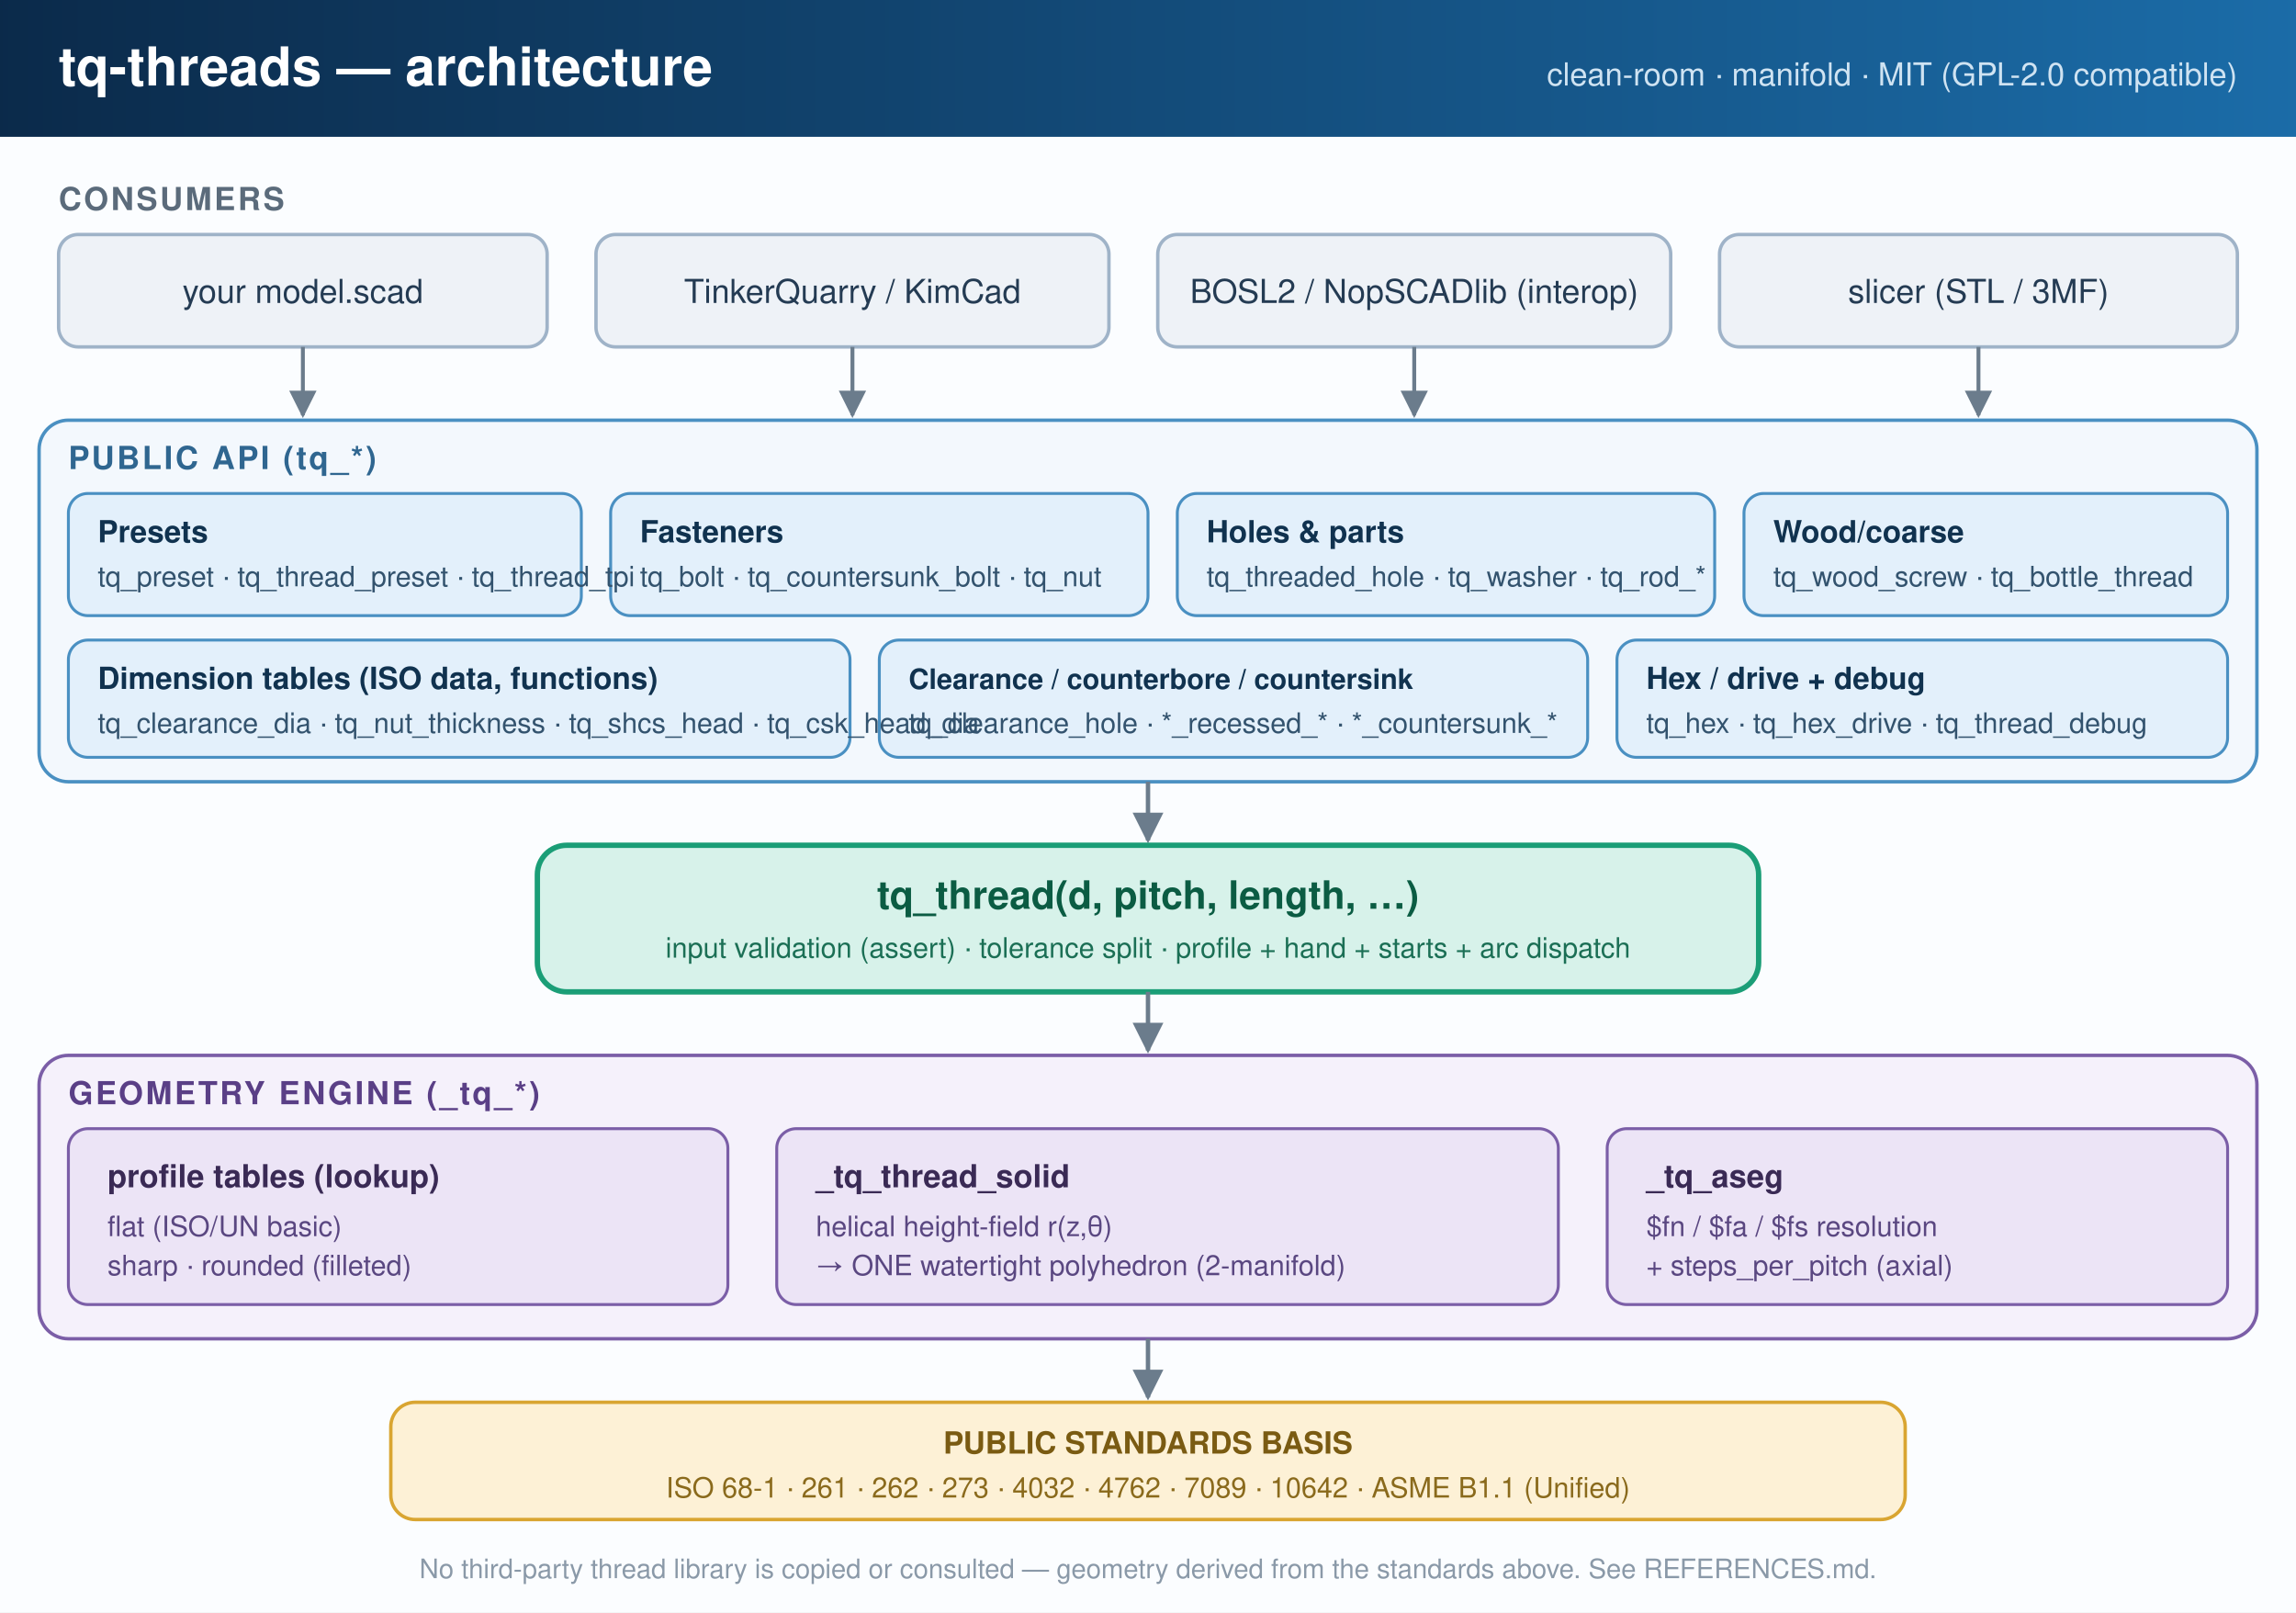
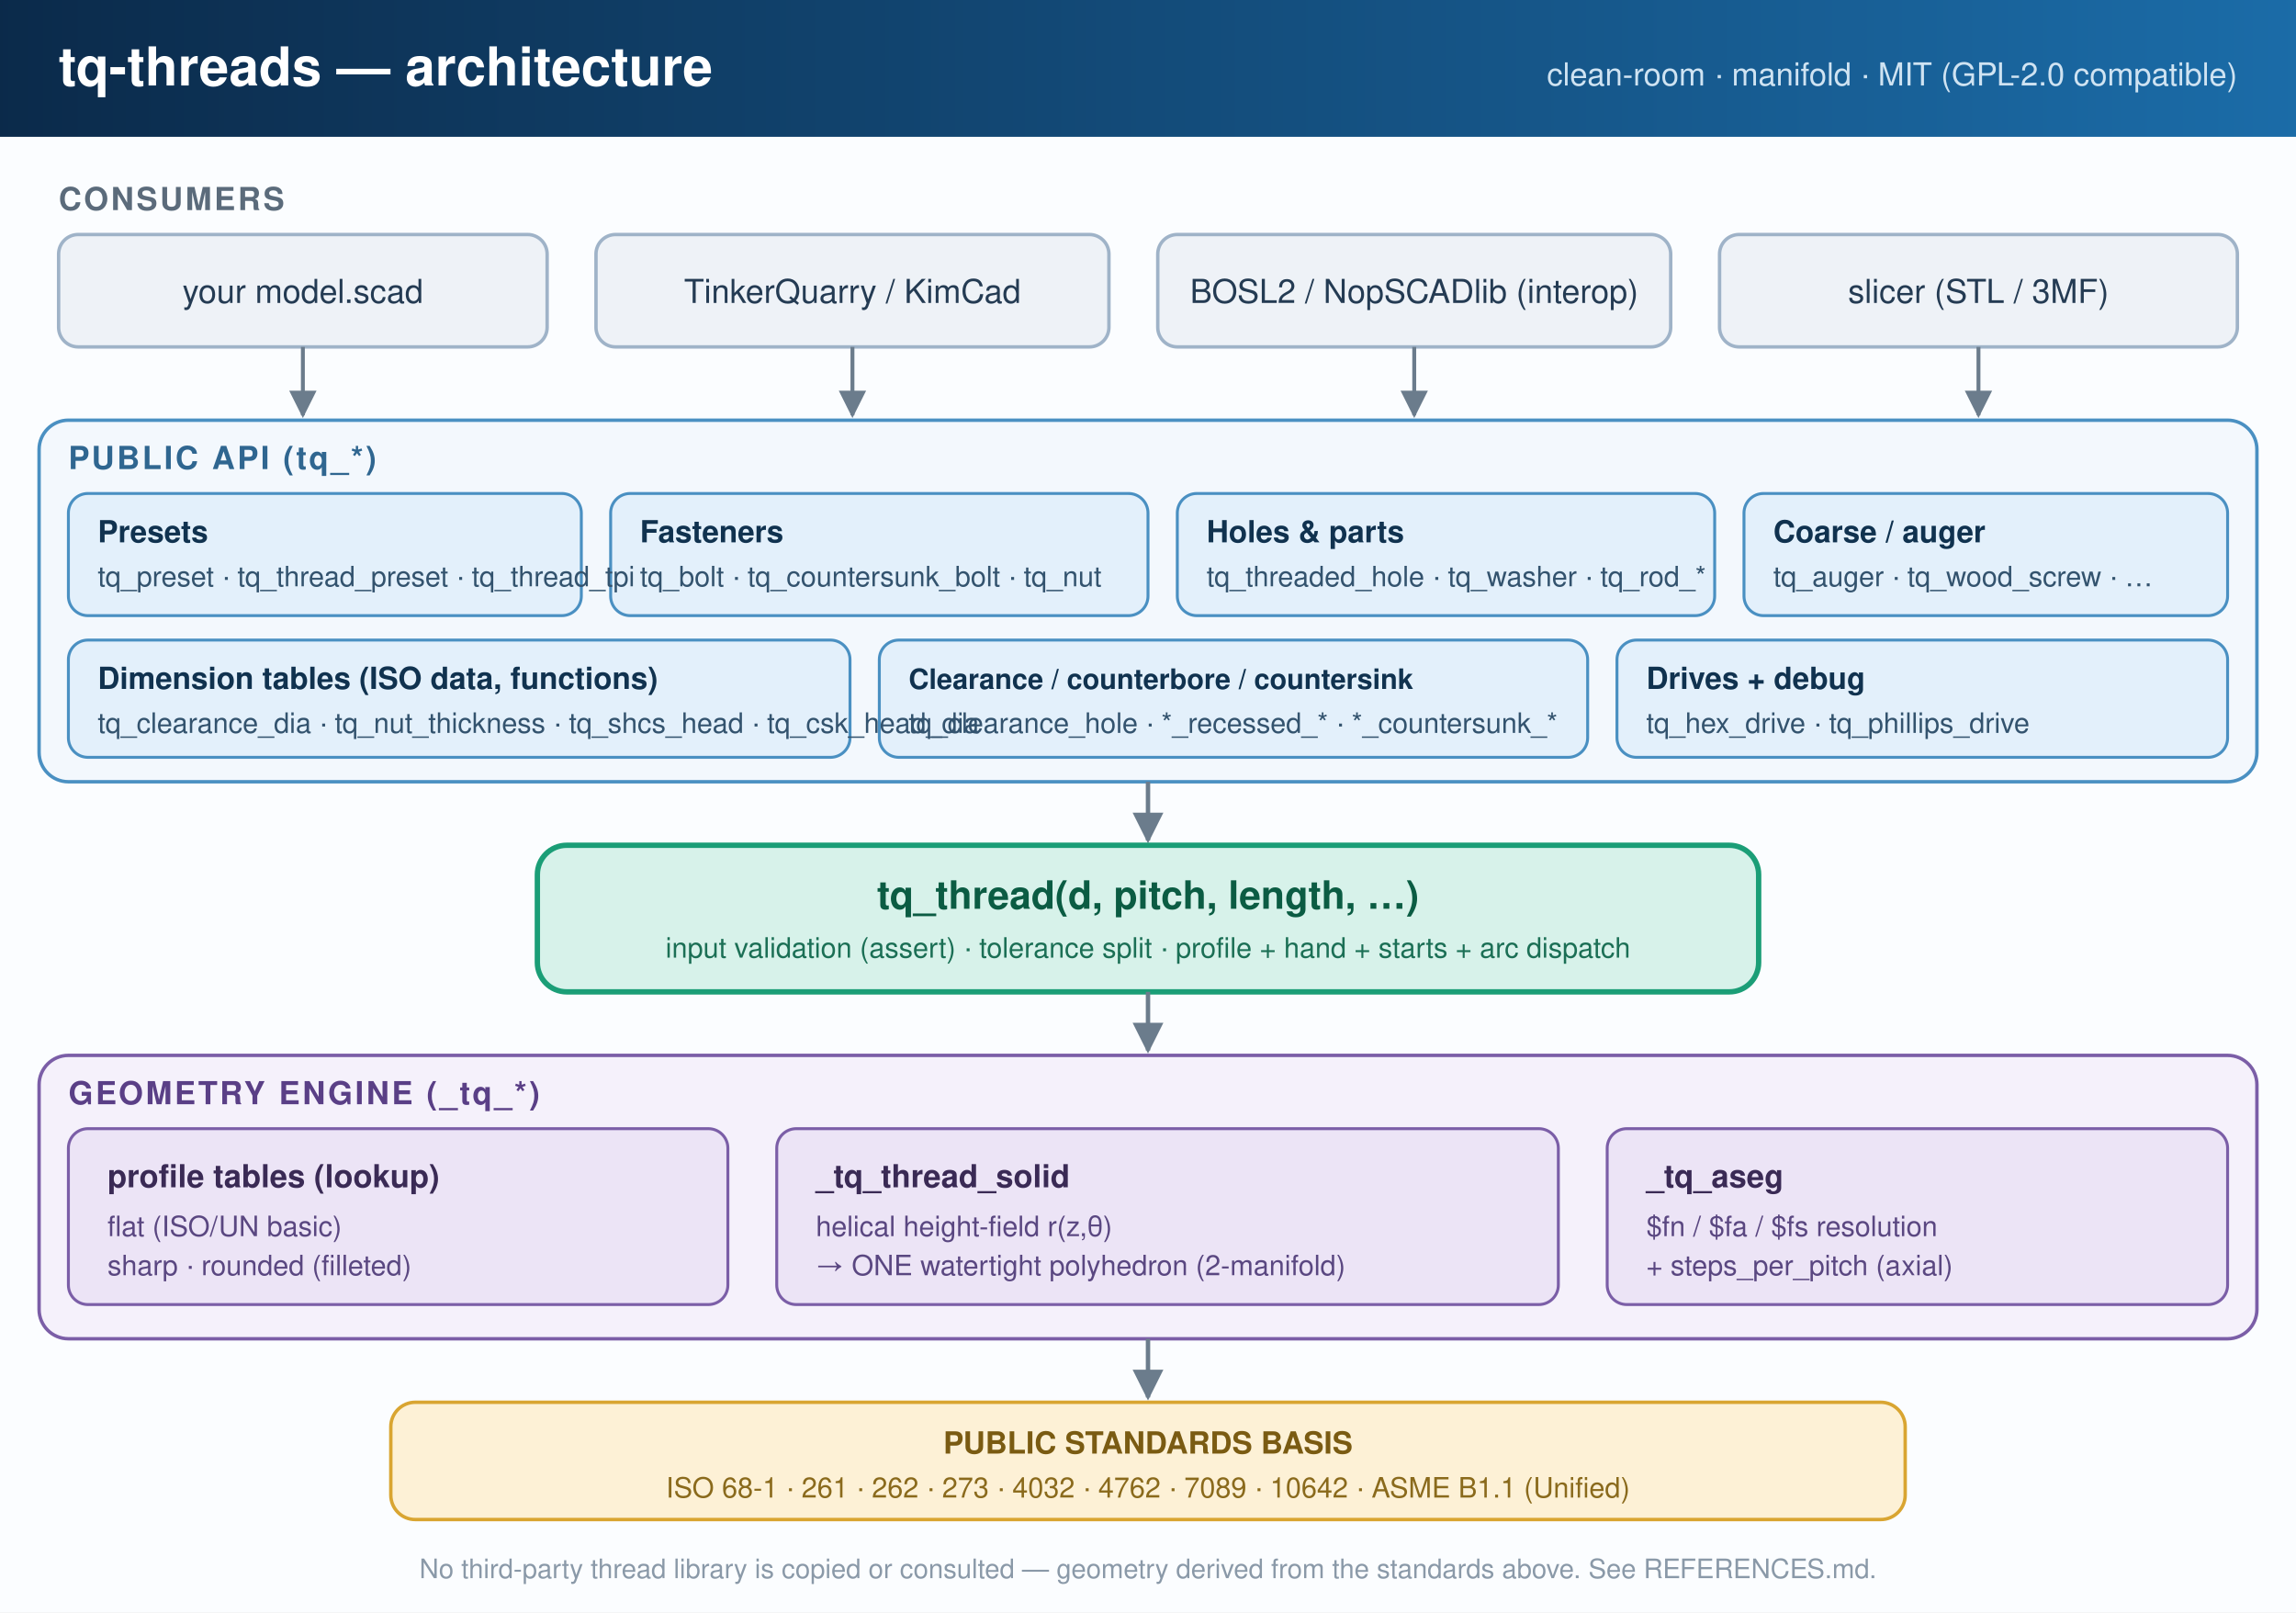
<svg xmlns="http://www.w3.org/2000/svg" viewBox="0 0 940 660" font-family="'Segoe UI',Helvetica,Arial,sans-serif">
  <defs>
    <marker id="arrow" viewBox="0 0 10 10" refX="9" refY="5" markerWidth="7" markerHeight="7" orient="auto-start-reverse">
      <path d="M0,0 L10,5 L0,10 z" fill="#6b7c8c" />
    </marker>
    <linearGradient id="hdr" x1="0" y1="0" x2="1" y2="0">
      <stop offset="0" stop-color="#0b2a4a" />
      <stop offset="1" stop-color="#1b6ca8" />
    </linearGradient>
  </defs>
  <rect x="0" y="0" width="940" height="660" fill="#fbfdff" />
  <rect x="0" y="0" width="940" height="56" fill="url(#hdr)" />
  <text x="24" y="35" font-size="22" font-weight="700" fill="#ffffff">tq-threads — architecture</text>
  <text x="916" y="35" font-size="13" fill="#cfe3f2" text-anchor="end">clean-room · manifold · MIT (GPL-2.0 compatible)</text>
  <text x="24" y="86" font-size="13" font-weight="700" fill="#5b6b7b" letter-spacing="1">CONSUMERS</text>
  <g fill="#eef2f7" stroke="#9fb3c8" stroke-width="1.4">
    <rect x="24" y="96" width="200" height="46" rx="8" />
    <rect x="244" y="96" width="210" height="46" rx="8" />
    <rect x="474" y="96" width="210" height="46" rx="8" />
    <rect x="704" y="96" width="212" height="46" rx="8" />
  </g>
  <g font-size="13.5" fill="#243b53" text-anchor="middle">
    <text x="124" y="124">your model.scad</text>
    <text x="349" y="124">TinkerQuarry / KimCad</text>
    <text x="579" y="124">BOSL2 / NopSCADlib (interop)</text>
    <text x="810" y="124">slicer (STL / 3MF)</text>
  </g>
  <g stroke="#6b7c8c" stroke-width="1.6" marker-end="url(#arrow)">
    <line x1="124" y1="142" x2="124" y2="170" />
    <line x1="349" y1="142" x2="349" y2="170" />
    <line x1="579" y1="142" x2="579" y2="170" />
    <line x1="810" y1="142" x2="810" y2="170" />
  </g>
  <rect x="16" y="172" width="908" height="148" rx="12" fill="#f3f8fd" stroke="#4a90c2" stroke-width="1.4" />
  <text x="28" y="192" font-size="13" font-weight="700" fill="#2f6690" letter-spacing="1">PUBLIC API  (tq_*)</text>
  <g stroke="#4a90c2" stroke-width="1.2" fill="#e3f0fb">
    <rect x="28" y="202" width="210" height="50" rx="8" />
    <rect x="250" y="202" width="220" height="50" rx="8" />
    <rect x="482" y="202" width="220" height="50" rx="8" />
    <rect x="714" y="202" width="198" height="50" rx="8" />
    <rect x="28" y="262" width="320" height="48" rx="8" />
    <rect x="360" y="262" width="290" height="48" rx="8" />
    <rect x="662" y="262" width="250" height="48" rx="8" />
  </g>
  <g font-size="12.5" fill="#10324f">
    <text x="40" y="222" font-weight="700">Presets</text>
    <text x="40" y="240" font-size="11.5" fill="#33536e">tq_preset · tq_thread_preset · tq_thread_tpi</text>
    <text x="262" y="222" font-weight="700">Fasteners</text>
    <text x="262" y="240" font-size="11.5" fill="#33536e">tq_bolt · tq_countersunk_bolt · tq_nut</text>
    <text x="494" y="222" font-weight="700">Holes &amp; parts</text>
    <text x="494" y="240" font-size="11.5" fill="#33536e">tq_threaded_hole · tq_washer · tq_rod_*</text>
-     <text x="726" y="222" font-weight="700">Wood/coarse</text>
-     <text x="726" y="240" font-size="11.5" fill="#33536e">tq_wood_screw · tq_bottle_thread</text>
+     <text x="726" y="222" font-weight="700">Coarse / auger</text>
+     <text x="726" y="240" font-size="11.5" fill="#33536e">tq_auger · tq_wood_screw · …</text>
    <text x="40" y="282" font-weight="700">Dimension tables (ISO data, functions)</text>
    <text x="40" y="300" font-size="11.5" fill="#33536e">tq_clearance_dia · tq_nut_thickness · tq_shcs_head · tq_csk_head_dia</text>
    <text x="372" y="282" font-weight="700" fill="#10324f"> </text>
    <text x="372" y="282" font-size="11.5" fill="#10324f" font-weight="700">Clearance / counterbore / countersink</text>
    <text x="372" y="300" font-size="11.5" fill="#33536e">tq_clearance_hole · *_recessed_* · *_countersunk_*</text>
-     <text x="674" y="282" font-weight="700">Hex / drive + debug</text>
-     <text x="674" y="300" font-size="11.5" fill="#33536e">tq_hex · tq_hex_drive · tq_thread_debug</text>
+     <text x="674" y="282" font-weight="700">Drives + debug</text>
+     <text x="674" y="300" font-size="11.5" fill="#33536e">tq_hex_drive · tq_phillips_drive</text>
  </g>
  <line x1="470" y1="320" x2="470" y2="344" stroke="#6b7c8c" stroke-width="1.8" marker-end="url(#arrow)" />
  <rect x="220" y="346" width="500" height="60" rx="12" fill="#d7f2ea" stroke="#1b9e77" stroke-width="2.2" />
  <text x="470" y="372" font-size="16" font-weight="700" fill="#0b5c43" text-anchor="middle">tq_thread(d, pitch, length, …)</text>
  <text x="470" y="392" font-size="11.5" fill="#1b6f55" text-anchor="middle">input validation (assert) · tolerance split · profile + hand + starts + arc dispatch</text>
  <line x1="470" y1="406" x2="470" y2="430" stroke="#6b7c8c" stroke-width="1.8" marker-end="url(#arrow)" />
  <rect x="16" y="432" width="908" height="116" rx="12" fill="#f5f1fb" stroke="#7b5ea7" stroke-width="1.4" />
  <text x="28" y="452" font-size="13" font-weight="700" fill="#5a3f86" letter-spacing="1">GEOMETRY ENGINE  (_tq_*)</text>
  <g stroke="#7b5ea7" stroke-width="1.2" fill="#ece4f6">
    <rect x="28" y="462" width="270" height="72" rx="8" />
    <rect x="318" y="462" width="320" height="72" rx="8" />
    <rect x="658" y="462" width="254" height="72" rx="8" />
  </g>
  <g fill="#3a2a55">
    <text x="44" y="486" font-size="13" font-weight="700">profile tables (lookup)</text>
    <text x="44" y="506" font-size="11.5" fill="#5a4781">flat (ISO/UN basic)</text>
    <text x="44" y="522" font-size="11.5" fill="#5a4781">sharp · rounded (filleted)</text>
    <text x="334" y="486" font-size="13" font-weight="700">_tq_thread_solid</text>
    <text x="334" y="506" font-size="11.5" fill="#5a4781">helical height-field r(z,θ)</text>
    <text x="334" y="522" font-size="11.5" fill="#5a4781">→ ONE watertight polyhedron (2-manifold)</text>
    <text x="674" y="486" font-size="13" font-weight="700">_tq_aseg</text>
    <text x="674" y="506" font-size="11.5" fill="#5a4781">$fn / $fa / $fs resolution</text>
    <text x="674" y="522" font-size="11.5" fill="#5a4781">+ steps_per_pitch (axial)</text>
  </g>
  <line x1="470" y1="548" x2="470" y2="572" stroke="#6b7c8c" stroke-width="1.8" marker-end="url(#arrow)" />
  <rect x="160" y="574" width="620" height="48" rx="10" fill="#fdf1d6" stroke="#d9a531" stroke-width="1.4" />
  <text x="470" y="595" font-size="12.5" font-weight="700" fill="#7a5b12" text-anchor="middle">PUBLIC STANDARDS BASIS</text>
  <text x="470" y="613" font-size="11.5" fill="#8a6a1c" text-anchor="middle">ISO 68-1 · 261 · 262 · 273 · 4032 · 4762 · 7089 · 10642   ·   ASME B1.1 (Unified)</text>
  <text x="470" y="646" font-size="11" fill="#8a99a8" text-anchor="middle">No third-party thread library is copied or consulted — geometry derived from the standards above. See REFERENCES.md.</text>
</svg>
